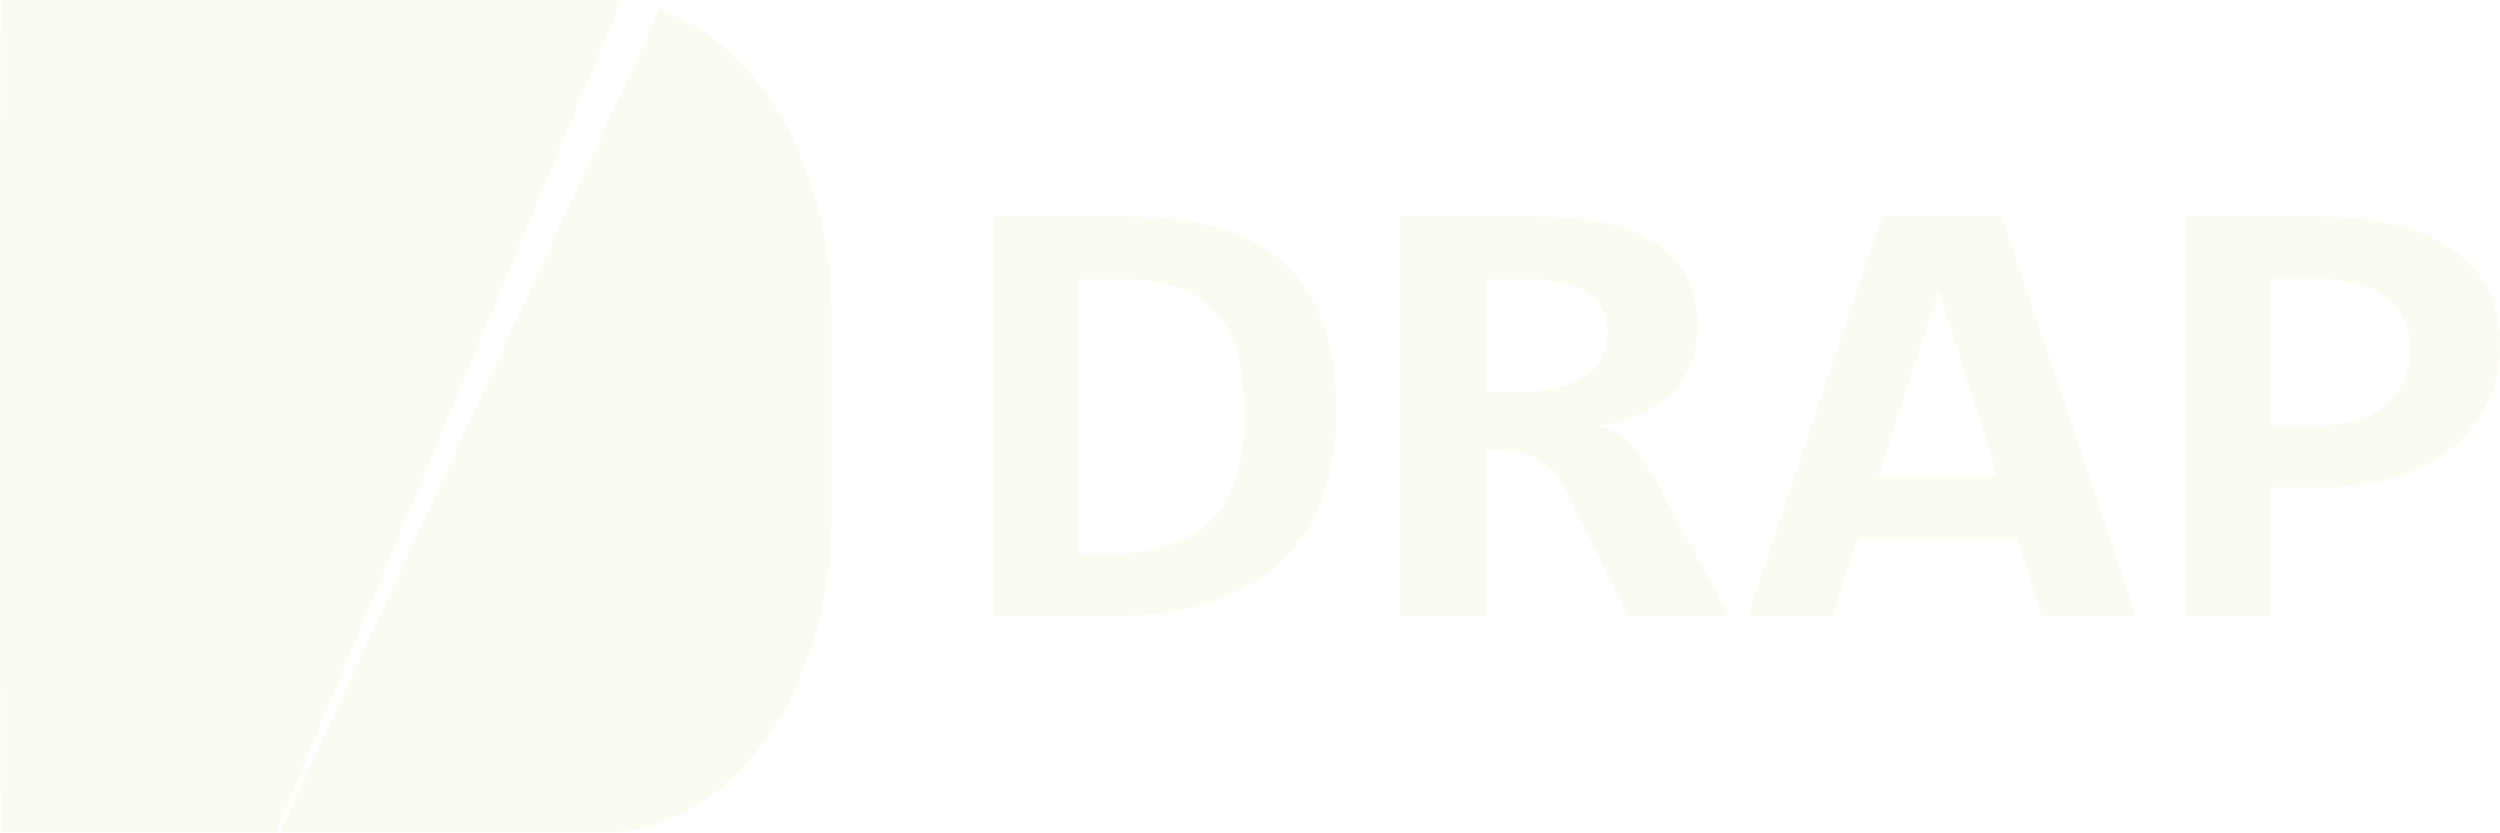
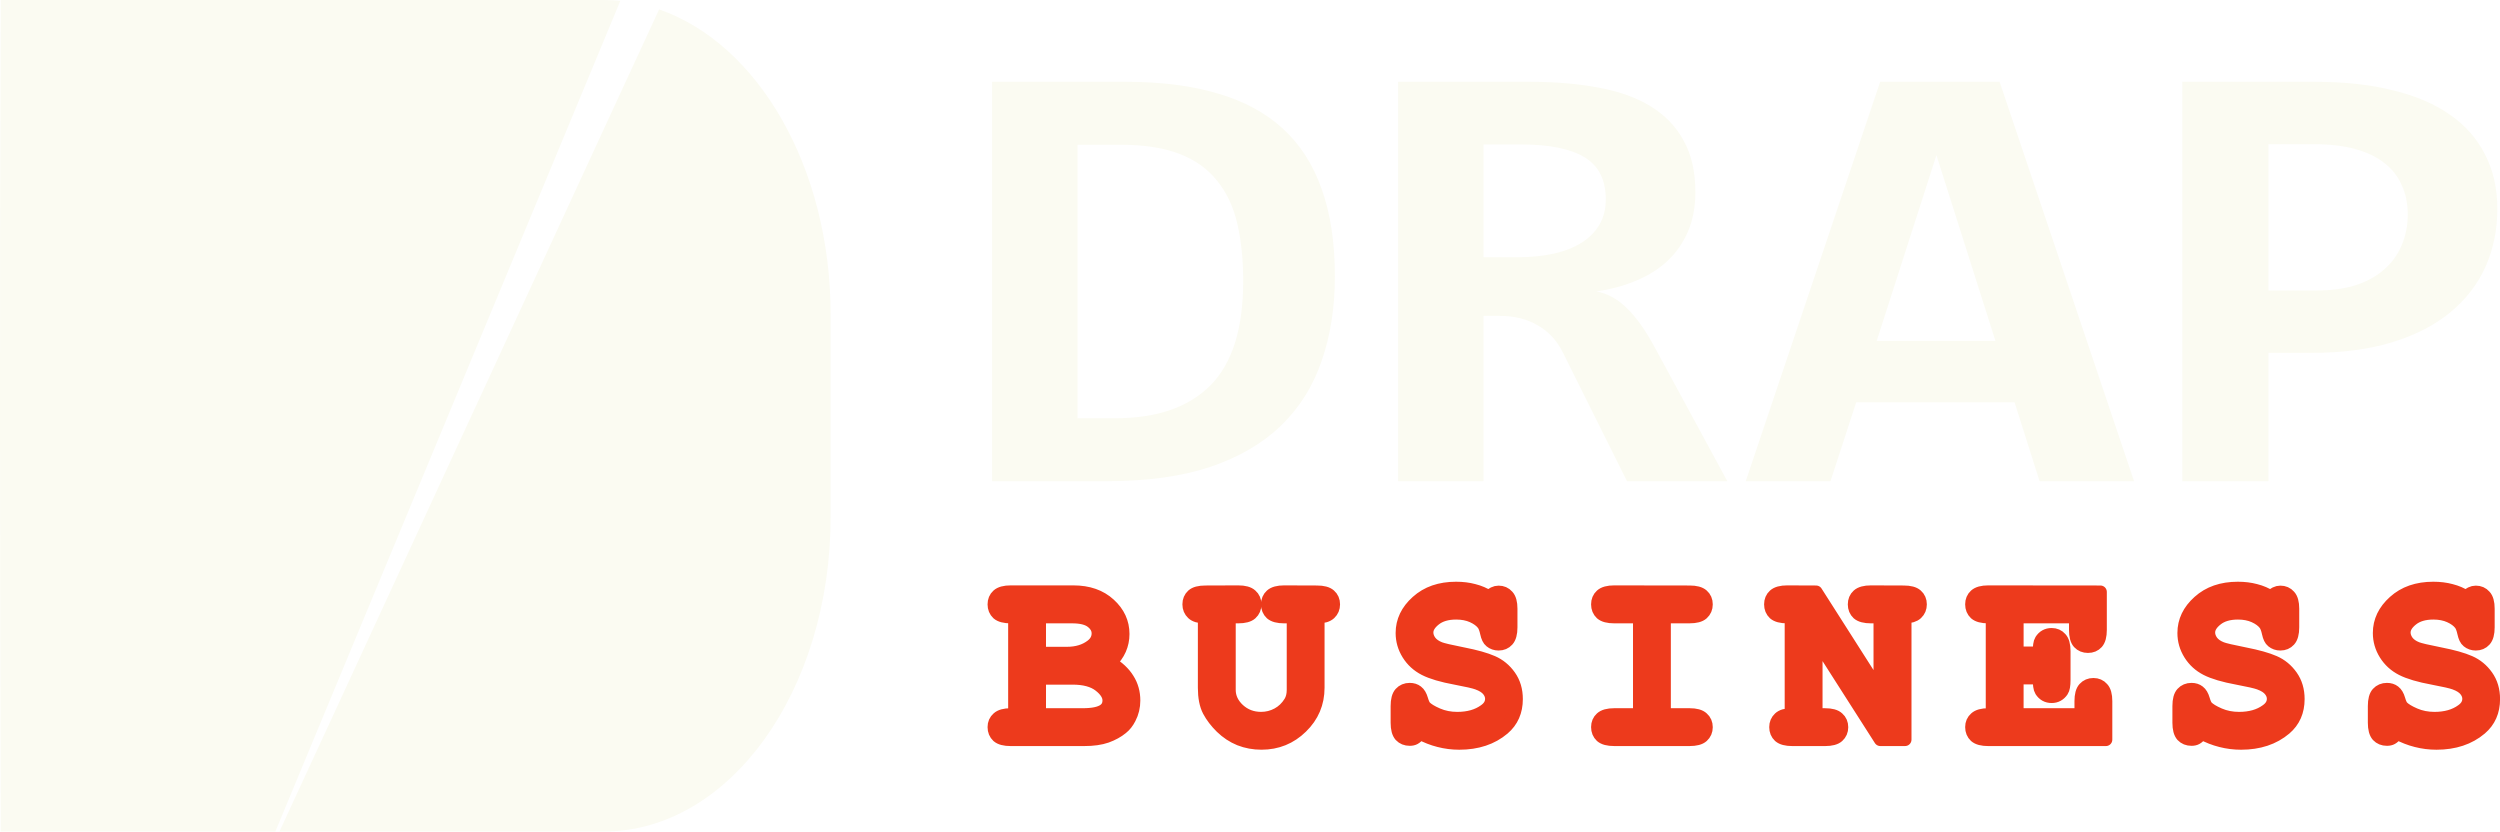
- <svg xmlns="http://www.w3.org/2000/svg" width="170.869mm" height="56.894mm" viewBox="0 0 170.869 56.894" version="1.1" id="svg1" xml:space="preserve">
-   <namedview id="namedview1" pagecolor="#ffffff" bordercolor="#000000" borderopacity="0.25" showguides="true" />
+ <svg xmlns="http://www.w3.org/2000/svg" width="171.05mm" height="56.894mm" viewBox="0 0 171.05 56.894" version="1.1" id="svg1" xml:space="preserve">
  <defs id="defs1" />
  <g id="layer1" transform="translate(-20.31388,-5.979997)">
    <path d="M 65.409,6.624 39.435,62.874 h 22.175 c 8.607,0 15.537,-9.613 15.537,-21.553 V 27.532 c 0,-10.12 -4.979,-18.568 -11.737,-20.908 z" style="fill:#fbfbf2;fill-opacity:1;fill-rule:evenodd;stroke-width:0.205" id="path3" />
    <path d="m 20.363,5.98 c -0.077,18.966 -0.054,37.928 0,56.894 H 39.154 L 62.756,6.037 c -0.378,-0.038 -0.761,-0.057 -1.146,-0.057 z" style="fill:#fbfbf2;fill-opacity:1;fill-rule:evenodd;stroke-width:0.205" id="path2" />
-     <path d="m 111.646,34.082 q 0,3.178 -0.903,5.77 -0.879,2.592 -2.78,4.432 -1.877,1.819 -4.824,2.822 -2.947,0.983 -7.058,0.983 H 88.192 V 20.765 h 9.196 q 3.565,0 6.226,0.794 2.685,0.774 4.468,2.404 1.782,1.631 2.662,4.139 0.903,2.509 0.903,5.979 z m -6.274,0.334 q 0,-2.216 -0.404,-3.951 -0.404,-1.735 -1.378,-2.927 -0.951,-1.213 -2.566,-1.84 -1.616,-0.627 -4.016,-0.627 h -2.97 v 18.711 h 2.566 q 4.301,0 6.535,-2.258 2.234,-2.258 2.234,-7.108 z m 26.259,13.673 -4.372,-8.781 q -0.618,-1.254 -1.735,-1.882 -1.093,-0.648 -2.59,-0.648 h -1.117 V 48.089 h -5.846 V 20.765 h 9.054 q 2.566,0 4.658,0.397 2.091,0.376 3.565,1.275 1.473,0.899 2.258,2.341 0.808,1.443 0.808,3.533 0,1.505 -0.499,2.676 -0.499,1.171 -1.402,2.028 -0.903,0.836 -2.162,1.359 -1.236,0.523 -2.709,0.732 1.141,0.209 2.091,1.15 0.951,0.92 1.901,2.676 l 4.967,9.157 z m -1.45,-19.275 q 0,-2.007 -1.45,-2.885 -1.45,-0.878 -4.349,-0.878 h -2.566 v 7.714 h 2.376 q 1.355,0 2.448,-0.251 1.117,-0.251 1.901,-0.753 0.784,-0.502 1.212,-1.233 0.428,-0.753 0.428,-1.714 z m 29.681,19.275 -1.711,-5.394 h -10.836 l -1.758,5.394 h -5.798 l 9.196,-27.324 h 8.175 l 9.196,27.324 z m -7.058,-22.307 -4.087,12.711 h 8.127 z m 38.378,3.679 q 0,2.132 -0.808,3.951 -0.808,1.798 -2.4,3.115 -1.592,1.317 -3.969,2.049 -2.376,0.732 -5.513,0.732 h -2.97 v 8.781 h -5.893 V 20.765 h 9.101 q 3.018,0 5.323,0.585 2.329,0.564 3.897,1.672 1.592,1.108 2.4,2.739 0.832,1.61 0.832,3.7 z m -6.131,0.355 q 0,-1.087 -0.404,-1.965 -0.38,-0.899 -1.188,-1.526 -0.784,-0.627 -1.996,-0.962 -1.212,-0.334 -2.875,-0.334 h -3.065 v 10.014 h 3.256 q 1.521,0 2.685,-0.355 1.164,-0.376 1.949,-1.066 0.808,-0.69 1.212,-1.652 0.428,-0.962 0.428,-2.153 z" id="text4-9-3" style="font-weight:bold;font-size:45.648px;font-family:Consolas;-inkscape-font-specification:'Consolas, Bold';fill:#fbfbf2;fill-opacity:1;stroke-width:0.888;stroke-linecap:round;stroke-linejoin:round" aria-label="DRAP" />
+     <path d="m 104.719,26.542 q 0,3.388 -0.847,6.152 -0.825,2.764 -2.608,4.725 -1.761,1.939 -4.525,3.009 -2.764,1.048 -6.62,1.048 H 82.72 V 12.344 h 8.626 q 3.343,0 5.84,0.847 2.519,0.825 4.19,2.563 1.672,1.739 2.496,4.413 0.847,2.675 0.847,6.375 z m -5.884,0.357 q 0,-2.363 -0.379,-4.213 Q 98.077,20.836 97.163,19.566 96.271,18.273 94.756,17.604 93.24,16.936 90.989,16.936 H 88.203 v 19.949 h 2.407 q 4.034,0 6.129,-2.407 2.095,-2.407 2.095,-7.578 z m 24.629,14.577 -4.101,-9.361 q -0.58,-1.337 -1.627,-2.006 -1.025,-0.691 -2.43,-0.691 h -1.048 v 12.058 h -5.483 V 12.344 h 8.492 q 2.407,0 4.369,0.423 1.961,0.401 3.343,1.36 1.382,0.958 2.117,2.496 0.758,1.538 0.758,3.767 0,1.605 -0.468,2.853 -0.468,1.248 -1.315,2.162 -0.847,0.892 -2.028,1.449 -1.159,0.557 -2.541,0.78 1.07,0.223 1.961,1.226 0.892,0.981 1.783,2.853 l 4.658,9.763 z m -1.36,-20.551 q 0,-2.14 -1.36,-3.076 -1.36,-0.936 -4.079,-0.936 h -2.407 v 8.225 h 2.229 q 1.27,0 2.296,-0.267 1.048,-0.267 1.783,-0.802 0.736,-0.535 1.137,-1.315 0.401,-0.802 0.401,-1.828 z m 27.839,20.551 -1.605,-5.751 h -10.164 l -1.649,5.751 h -5.439 l 8.626,-29.132 h 7.667 l 8.626,29.132 z m -6.62,-23.782 -3.834,13.552 h 7.623 z m 35.997,3.923 q 0,2.273 -0.758,4.213 -0.758,1.917 -2.251,3.321 -1.493,1.404 -3.722,2.184 -2.229,0.78 -5.171,0.78 H 164.632 v 9.361 h -5.528 V 12.344 h 8.537 q 2.831,0 4.993,0.624 2.184,0.602 3.655,1.783 1.493,1.181 2.251,2.92 0.78,1.716 0.78,3.945 z m -5.751,0.379 q 0,-1.159 -0.379,-2.095 -0.357,-0.958 -1.114,-1.627 -0.736,-0.669 -1.872,-1.025 -1.137,-0.357 -2.697,-0.357 H 164.632 v 10.676 h 3.054 q 1.427,0 2.519,-0.379 1.092,-0.401 1.828,-1.137 0.758,-0.736 1.137,-1.761 0.401,-1.025 0.401,-2.296 z" id="text4-9-3" style="font-weight:bold;font-size:45.648px;font-family:Consolas;-inkscape-font-specification:'Consolas, Bold';fill:#fbfbf2;stroke-width:0.888;stroke-linecap:round;stroke-linejoin:round" transform="scale(1.066151,0.9379537)" aria-label="DRAP" />
+     <path d="M 89.732,54.876 V 48.189 h -0.267 q -0.617,0 -0.884,-0.233 -0.258,-0.242 -0.258,-0.625 0,-0.384 0.258,-0.617 0.267,-0.242 0.884,-0.242 h 4.286 q 1.534,0 2.468,0.859 0.934,0.85 0.934,2.026 0,0.559 -0.217,1.051 -0.217,0.492 -0.659,0.909 0.809,0.484 1.209,1.134 0.409,0.642 0.409,1.459 0,0.65 -0.292,1.209 -0.217,0.425 -0.534,0.675 -0.425,0.35 -1.042,0.575 -0.617,0.217 -1.543,0.217 h -5.019 q -0.617,0 -0.884,-0.233 -0.258,-0.242 -0.258,-0.625 0,-0.375 0.267,-0.609 0.267,-0.242 0.875,-0.242 z m 1.709,-4.202 h 1.876 q 1.009,0 1.676,-0.509 0.45,-0.342 0.45,-0.85 0,-0.45 -0.425,-0.784 -0.425,-0.342 -1.351,-0.342 h -2.226 z m 0,4.202 h 2.952 q 1.042,0 1.467,-0.309 0.325,-0.233 0.325,-0.667 0,-0.517 -0.642,-1.017 -0.642,-0.5 -1.843,-0.5 H 91.442 Z M 110.5,48.189 v 4.844 q 0,1.584 -1.142,2.693 -1.134,1.109 -2.735,1.109 -0.792,0 -1.492,-0.275 -0.692,-0.283 -1.251,-0.825 -0.55,-0.542 -0.859,-1.126 -0.309,-0.592 -0.309,-1.576 V 48.189 q -0.542,0 -0.8,-0.242 -0.258,-0.242 -0.258,-0.617 0,-0.384 0.258,-0.617 0.258,-0.233 0.884,-0.233 l 2.243,-0.008 q 0.617,0 0.875,0.242 0.267,0.233 0.267,0.617 0,0.384 -0.267,0.625 -0.258,0.233 -0.875,0.233 h -0.617 v 4.994 q 0,0.767 0.634,1.359 0.642,0.584 1.543,0.584 0.6,0 1.126,-0.283 0.525,-0.283 0.859,-0.825 0.208,-0.342 0.208,-0.834 V 48.189 h -0.617 q -0.617,0 -0.884,-0.233 -0.258,-0.242 -0.258,-0.625 0,-0.384 0.258,-0.617 0.267,-0.242 0.884,-0.242 l 2.243,0.008 q 0.617,0 0.875,0.233 0.267,0.233 0.267,0.617 0,0.375 -0.258,0.617 -0.258,0.242 -0.8,0.242 z m 6.969,7.963 q -0.225,0.267 -0.367,0.342 -0.133,0.075 -0.334,0.075 -0.392,0 -0.634,-0.258 -0.233,-0.267 -0.233,-0.875 v -1.151 q 0,-0.617 0.233,-0.875 0.242,-0.267 0.634,-0.267 0.3,0 0.5,0.158 0.208,0.158 0.317,0.534 0.108,0.367 0.225,0.5 0.242,0.258 0.859,0.525 0.617,0.267 1.351,0.267 1.142,0 1.876,-0.534 0.467,-0.325 0.467,-0.8 0,-0.317 -0.225,-0.592 -0.225,-0.283 -0.734,-0.467 -0.334,-0.125 -1.492,-0.342 -1.401,-0.258 -2.118,-0.625 -0.717,-0.367 -1.134,-1.034 -0.417,-0.667 -0.417,-1.442 0,-1.226 1.026,-2.143 1.026,-0.926 2.668,-0.926 0.659,0 1.217,0.15 0.567,0.142 1.026,0.442 0.334,-0.325 0.667,-0.325 0.375,0 0.609,0.267 0.242,0.258 0.242,0.867 v 1.284 q 0,0.617 -0.242,0.884 -0.233,0.258 -0.609,0.258 -0.317,0 -0.55,-0.192 -0.183,-0.142 -0.275,-0.567 -0.092,-0.425 -0.233,-0.609 -0.242,-0.317 -0.725,-0.534 -0.484,-0.217 -1.117,-0.217 -0.926,0 -1.467,0.434 -0.534,0.425 -0.534,0.892 0,0.317 0.217,0.617 0.225,0.292 0.65,0.459 0.283,0.117 1.593,0.375 1.317,0.258 2.018,0.567 0.709,0.309 1.176,0.967 0.467,0.659 0.467,1.568 0,1.267 -0.892,2.026 -1.184,1.001 -3.018,1.001 -0.709,0 -1.384,-0.175 -0.667,-0.167 -1.301,-0.509 z m 16.724,-7.963 v 6.687 h 1.726 q 0.617,0 0.875,0.242 0.267,0.233 0.267,0.617 0,0.375 -0.267,0.617 -0.258,0.233 -0.875,0.233 h -5.161 q -0.617,0 -0.884,-0.233 -0.258,-0.242 -0.258,-0.625 0,-0.375 0.258,-0.609 0.267,-0.242 0.884,-0.242 h 1.726 V 48.189 h -1.726 q -0.617,0 -0.884,-0.233 -0.258,-0.242 -0.258,-0.625 0,-0.384 0.258,-0.617 0.267,-0.242 0.884,-0.242 l 5.161,0.008 q 0.617,0 0.875,0.233 0.267,0.233 0.267,0.617 0,0.384 -0.267,0.625 -0.258,0.233 -0.875,0.233 z m 10.379,1.518 v 5.17 h 0.617 q 0.617,0 0.875,0.242 0.267,0.233 0.267,0.617 0,0.375 -0.267,0.617 -0.258,0.233 -0.875,0.233 h -2.243 q -0.617,0 -0.884,-0.233 -0.258,-0.242 -0.258,-0.625 0,-0.367 0.258,-0.609 0.258,-0.242 0.8,-0.242 V 48.189 h -0.267 q -0.617,0 -0.884,-0.233 -0.258,-0.242 -0.258,-0.625 0,-0.384 0.258,-0.617 0.267,-0.242 0.884,-0.242 l 1.976,0.008 4.369,6.854 V 48.189 h -0.617 q -0.617,0 -0.884,-0.233 -0.258,-0.242 -0.258,-0.625 0,-0.384 0.258,-0.617 0.267,-0.242 0.884,-0.242 l 2.243,0.008 q 0.617,0 0.875,0.233 0.267,0.233 0.267,0.617 0,0.375 -0.258,0.617 -0.258,0.242 -0.792,0.242 v 8.396 h -1.693 z m 13.756,2.66 v 2.51 h 4.361 v -0.926 q 0,-0.617 0.233,-0.875 0.242,-0.267 0.625,-0.267 0.375,0 0.609,0.267 0.242,0.258 0.242,0.875 v 2.635 h -8.046 q -0.617,0 -0.884,-0.233 -0.258,-0.242 -0.258,-0.625 0,-0.375 0.267,-0.609 0.267,-0.242 0.875,-0.242 h 0.267 V 48.189 h -0.267 q -0.617,0 -0.884,-0.233 -0.258,-0.242 -0.258,-0.625 0,-0.384 0.258,-0.617 0.267,-0.242 0.884,-0.242 l 7.671,0.008 v 2.601 q 0,0.609 -0.233,0.875 -0.233,0.258 -0.617,0.258 -0.384,0 -0.625,-0.258 -0.233,-0.258 -0.233,-0.875 V 48.189 h -3.986 v 2.468 h 1.501 q 0,-0.667 0.125,-0.859 0.258,-0.409 0.734,-0.409 0.375,0 0.609,0.267 0.242,0.258 0.242,0.875 v 1.968 q 0,0.559 -0.133,0.75 -0.267,0.392 -0.717,0.392 -0.475,0 -0.734,-0.409 -0.125,-0.192 -0.125,-0.867 z m 12.63,3.785 q -0.225,0.267 -0.367,0.342 -0.133,0.075 -0.334,0.075 -0.392,0 -0.634,-0.258 -0.233,-0.267 -0.233,-0.875 v -1.151 q 0,-0.617 0.233,-0.875 0.242,-0.267 0.634,-0.267 0.3,0 0.5,0.158 0.208,0.158 0.317,0.534 0.108,0.367 0.225,0.5 0.242,0.258 0.859,0.525 0.617,0.267 1.351,0.267 1.142,0 1.876,-0.534 0.467,-0.325 0.467,-0.8 0,-0.317 -0.225,-0.592 -0.225,-0.283 -0.734,-0.467 -0.334,-0.125 -1.492,-0.342 -1.401,-0.258 -2.118,-0.625 -0.717,-0.367 -1.134,-1.034 -0.417,-0.667 -0.417,-1.442 0,-1.226 1.026,-2.143 1.026,-0.926 2.668,-0.926 0.659,0 1.217,0.15 0.567,0.142 1.026,0.442 0.334,-0.325 0.667,-0.325 0.375,0 0.609,0.267 0.242,0.258 0.242,0.867 v 1.284 q 0,0.617 -0.242,0.884 -0.233,0.258 -0.609,0.258 -0.317,0 -0.55,-0.192 -0.183,-0.142 -0.275,-0.567 -0.092,-0.425 -0.233,-0.609 -0.242,-0.317 -0.725,-0.534 -0.484,-0.217 -1.117,-0.217 -0.926,0 -1.467,0.434 -0.534,0.425 -0.534,0.892 0,0.317 0.217,0.617 0.225,0.292 0.65,0.459 0.283,0.117 1.593,0.375 1.317,0.258 2.018,0.567 0.709,0.309 1.176,0.967 0.467,0.659 0.467,1.568 0,1.267 -0.892,2.026 -1.184,1.001 -3.018,1.001 -0.709,0 -1.384,-0.175 -0.667,-0.167 -1.301,-0.509 z m 13.372,0 q -0.225,0.267 -0.367,0.342 -0.133,0.075 -0.334,0.075 -0.392,0 -0.634,-0.258 -0.233,-0.267 -0.233,-0.875 v -1.151 q 0,-0.617 0.233,-0.875 0.242,-0.267 0.634,-0.267 0.3,0 0.5,0.158 0.208,0.158 0.317,0.534 0.108,0.367 0.225,0.5 0.242,0.258 0.859,0.525 0.617,0.267 1.351,0.267 1.142,0 1.876,-0.534 0.467,-0.325 0.467,-0.8 0,-0.317 -0.225,-0.592 -0.225,-0.283 -0.734,-0.467 -0.334,-0.125 -1.492,-0.342 -1.401,-0.258 -2.118,-0.625 -0.717,-0.367 -1.134,-1.034 -0.417,-0.667 -0.417,-1.442 0,-1.226 1.026,-2.143 1.026,-0.926 2.668,-0.926 0.659,0 1.217,0.15 0.567,0.142 1.026,0.442 0.334,-0.325 0.667,-0.325 0.375,0 0.609,0.267 0.242,0.258 0.242,0.867 v 1.284 q 0,0.617 -0.242,0.884 -0.233,0.258 -0.609,0.258 -0.317,0 -0.55,-0.192 -0.183,-0.142 -0.275,-0.567 -0.092,-0.425 -0.233,-0.609 -0.242,-0.317 -0.725,-0.534 -0.484,-0.217 -1.117,-0.217 -0.926,0 -1.467,0.434 -0.534,0.425 -0.534,0.892 0,0.317 0.217,0.617 0.225,0.292 0.65,0.459 0.283,0.117 1.593,0.375 1.317,0.258 2.018,0.567 0.709,0.309 1.176,0.967 0.467,0.659 0.467,1.568 0,1.267 -0.892,2.026 -1.184,1.001 -3.018,1.001 -0.709,0 -1.384,-0.175 -0.667,-0.167 -1.301,-0.509 z" id="text5-9-4-8" style="font-weight:bold;font-size:17.076px;line-height:0;font-family:Monospace;-inkscape-font-specification:'Monospace, Bold';letter-spacing:3.125px;fill:#ed3a1c;stroke:#ed3a1c;stroke-width:0.88;stroke-linecap:round;stroke-linejoin:round" aria-label="BUSINESS" />
    <text xml:space="preserve" style="font-weight:bold;font-size:3.881px;line-height:0;font-family:Monospace;-inkscape-font-specification:'Monospace, Bold';letter-spacing:13.229px;writing-mode:lr-tb;direction:ltr;fill:#00ff3a;fill-opacity:1;stroke:#c9a961;stroke-width:0.2;stroke-linecap:round;stroke-linejoin:round" x="110.944" y="68.849" id="text1">
      <tspan id="tspan1" style="stroke-width:0.2" x="110.944" y="68.849" />
    </text>
  </g>
  <g id="layer2" transform="translate(-20.31388,-5.979997)" />
</svg>
